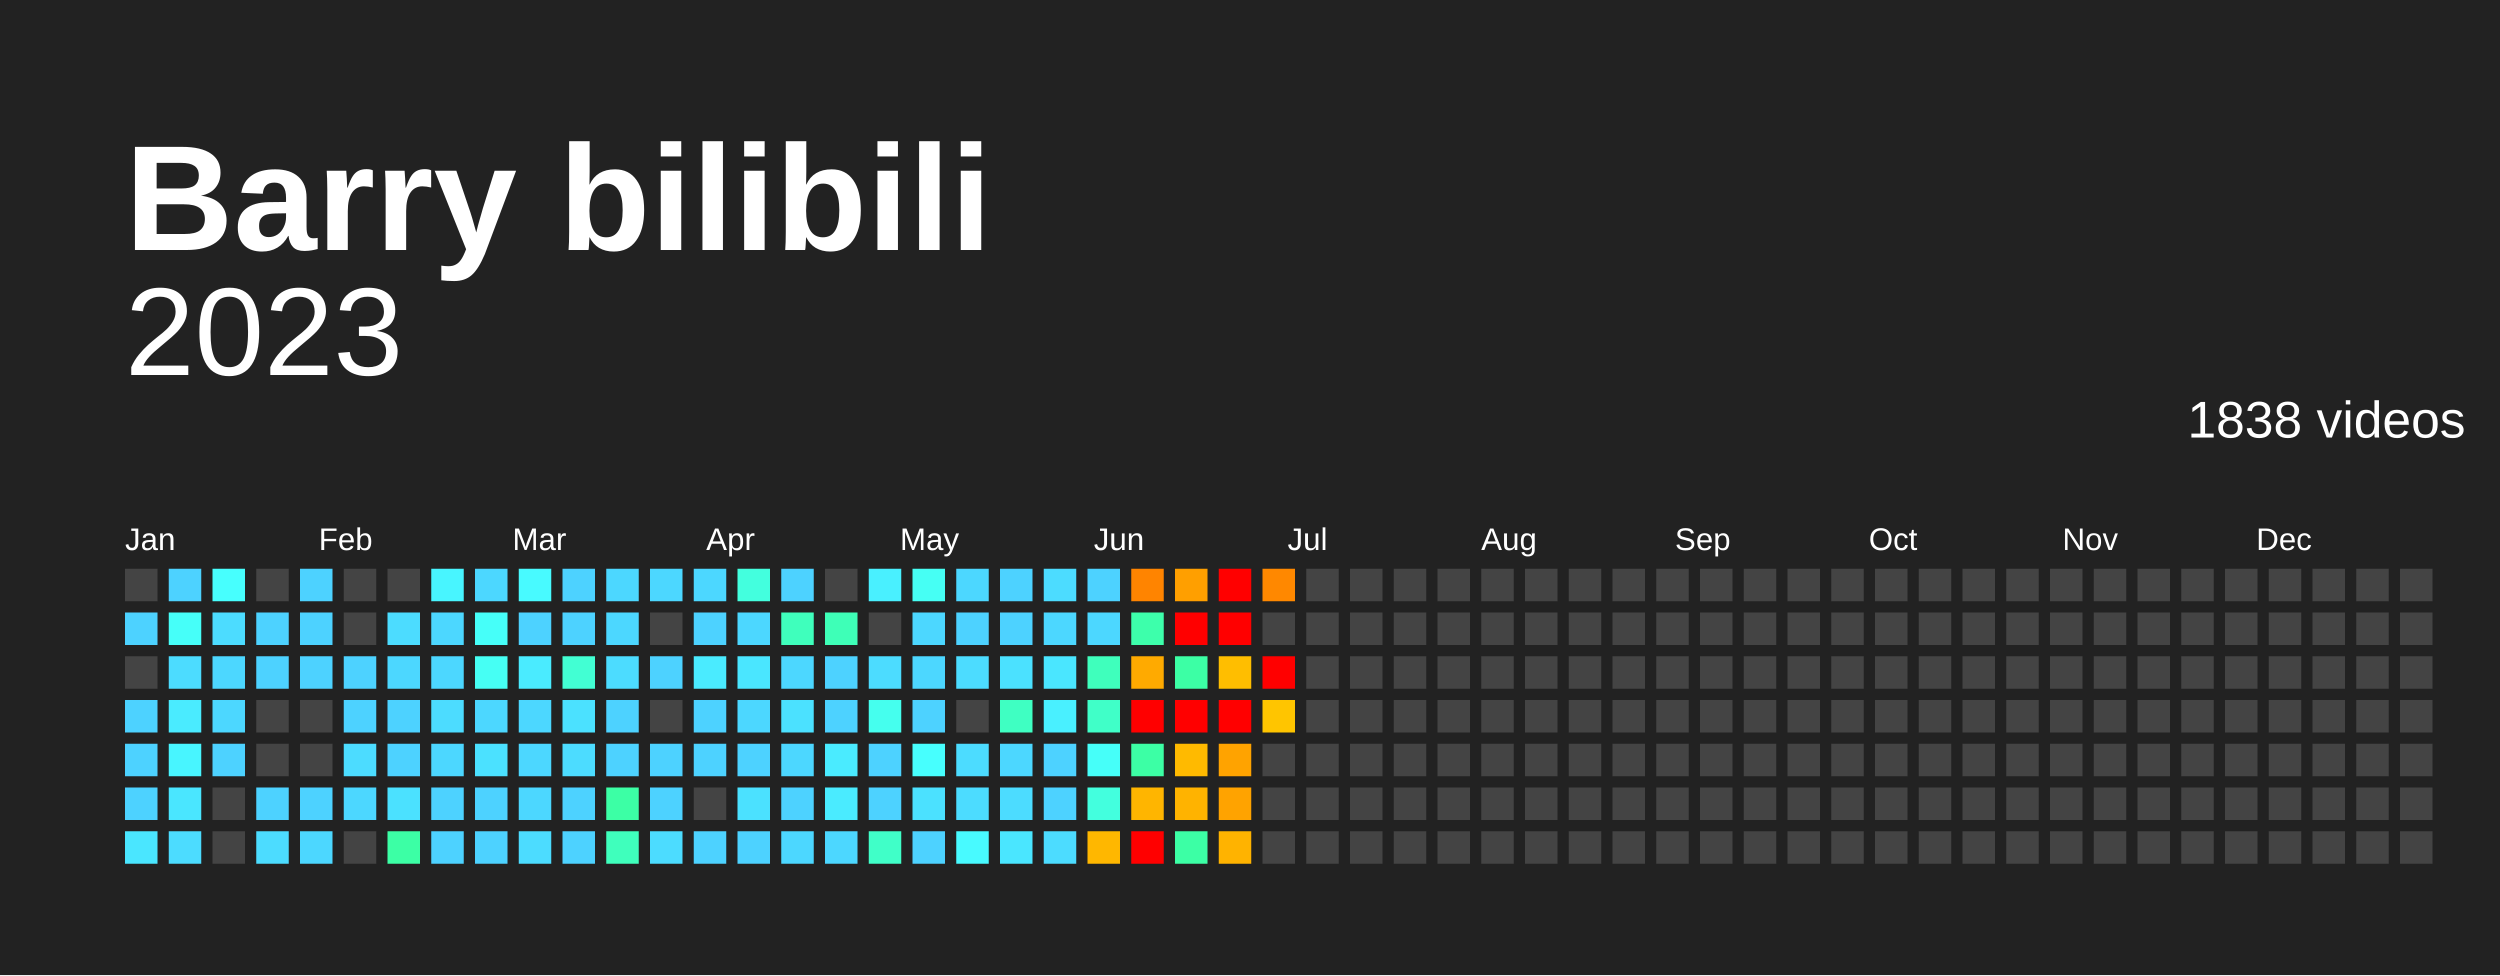
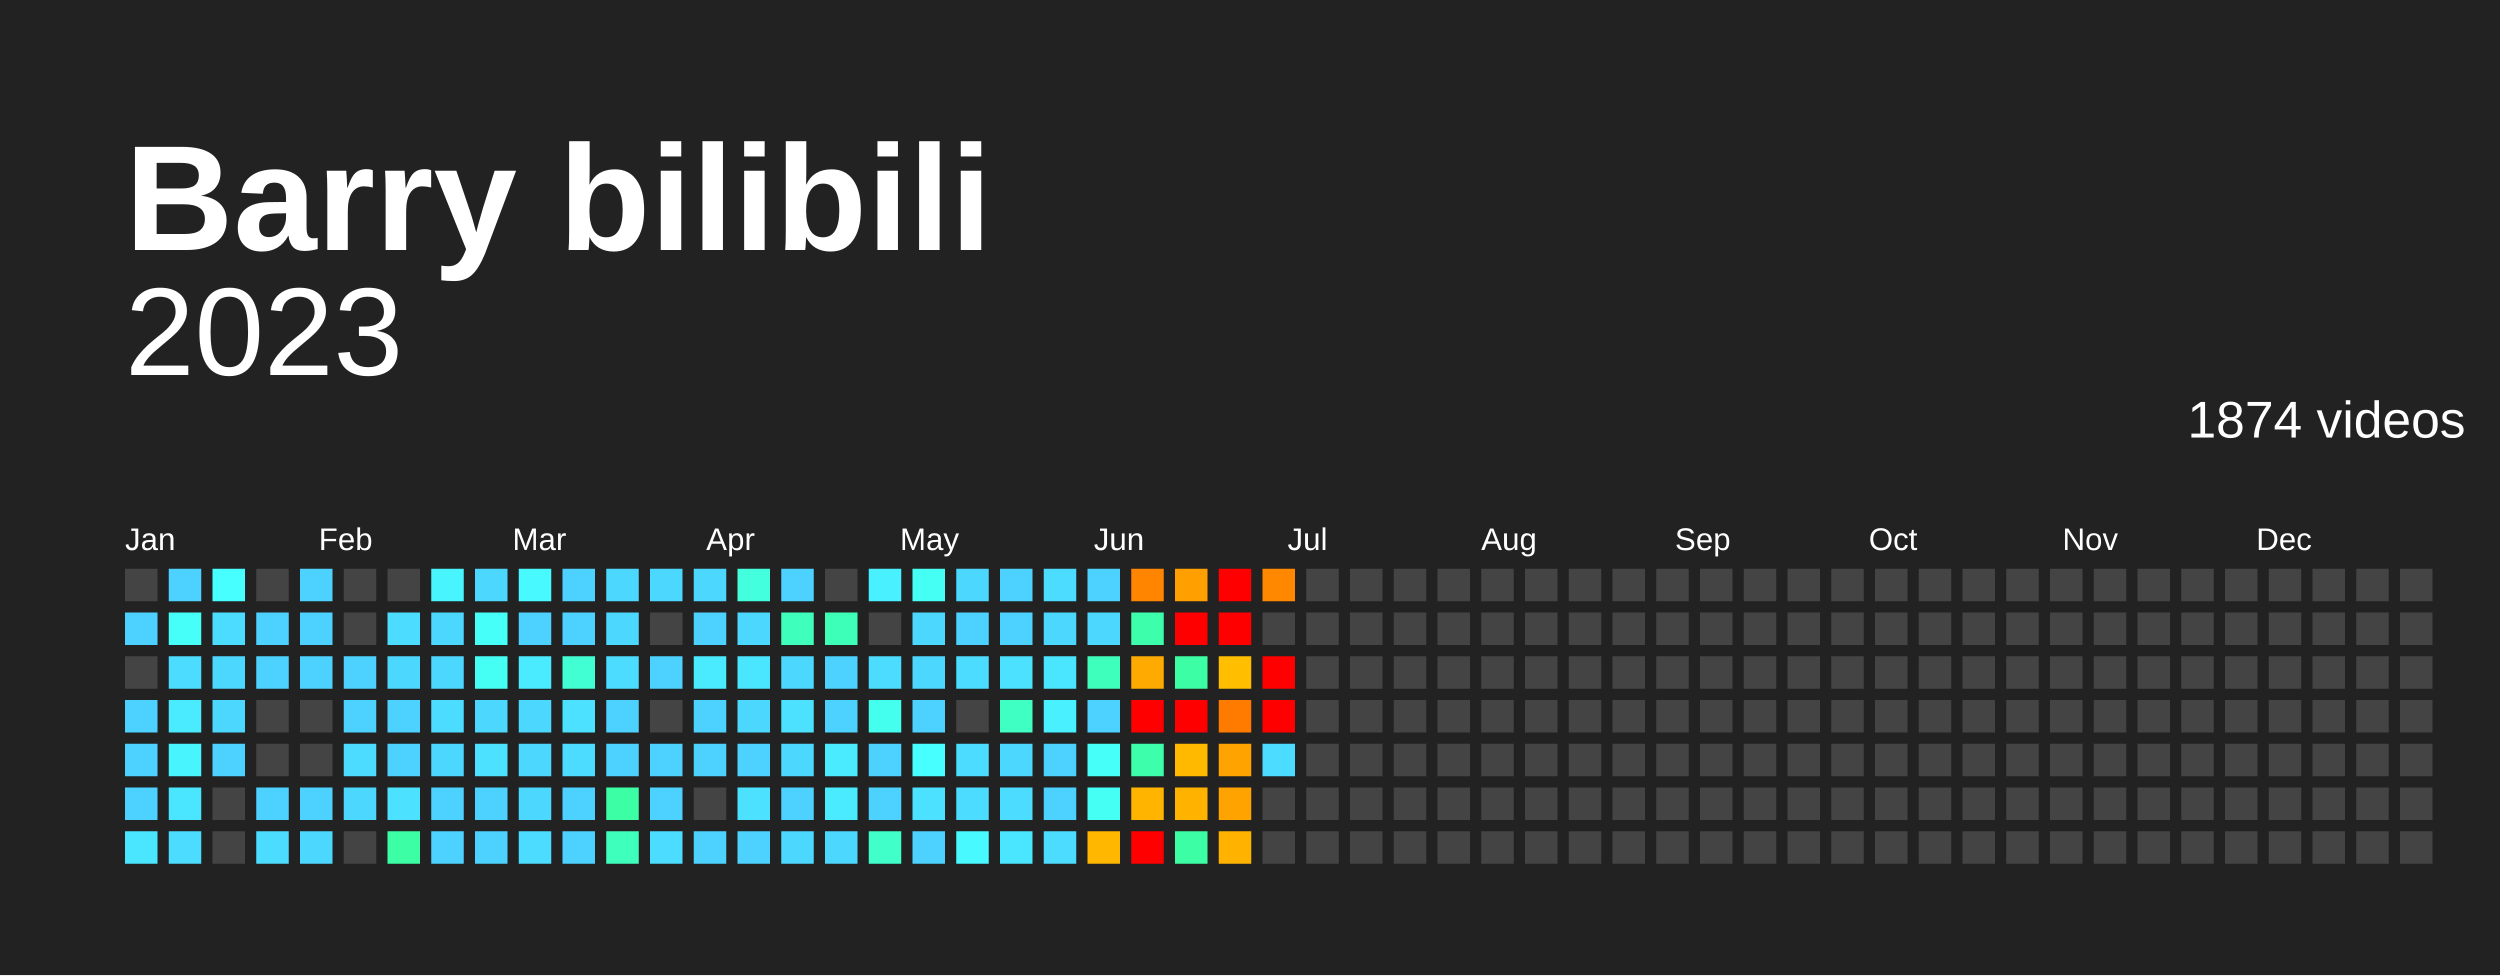
<svg xmlns="http://www.w3.org/2000/svg" baseProfile="full" height="78mm" version="1.1" viewBox="0,0,200,78" width="200mm">
  <defs />
  <rect fill="#222222" height="78" width="200" x="0" y="0" />
  <text fill="#FFFFFF" style="font-size:12px; font-family:Arial; font-weight:bold;" x="10" y="20">Barry bilibili</text>
  <text alignment-baseline="hanging" fill="#FFFFFF" style="font-size:10.0px; font-family:Arial;" x="10" y="30">2023</text>
-   <text alignment-baseline="hanging" fill="#FFFFFF" style="font-size:4.125px; font-family:Arial;" x="175" y="35">1838 videos</text>
+   <text alignment-baseline="hanging" fill="#FFFFFF" style="font-size:4.125px; font-family:Arial;" x="175" y="35">1874 videos</text>
  <text fill="#FFFFFF" style="font-size:2.5px; font-family:Arial" x="10.0" y="44">Jan</text>
  <text fill="#FFFFFF" style="font-size:2.5px; font-family:Arial" x="25.5" y="44">Feb</text>
  <text fill="#FFFFFF" style="font-size:2.5px; font-family:Arial" x="41.0" y="44">Mar</text>
  <text fill="#FFFFFF" style="font-size:2.5px; font-family:Arial" x="56.5" y="44">Apr</text>
  <text fill="#FFFFFF" style="font-size:2.5px; font-family:Arial" x="72.0" y="44">May</text>
  <text fill="#FFFFFF" style="font-size:2.5px; font-family:Arial" x="87.5" y="44">Jun</text>
  <text fill="#FFFFFF" style="font-size:2.5px; font-family:Arial" x="103.0" y="44">Jul</text>
  <text fill="#FFFFFF" style="font-size:2.5px; font-family:Arial" x="118.5" y="44">Aug</text>
  <text fill="#FFFFFF" style="font-size:2.5px; font-family:Arial" x="134.0" y="44">Sep</text>
  <text fill="#FFFFFF" style="font-size:2.5px; font-family:Arial" x="149.5" y="44">Oct</text>
  <text fill="#FFFFFF" style="font-size:2.5px; font-family:Arial" x="165.0" y="44">Nov</text>
  <text fill="#FFFFFF" style="font-size:2.5px; font-family:Arial" x="180.5" y="44">Dec</text>
  <rect fill="#444444" height="2.6" width="2.6" x="10.0" y="45.5" />
  <rect fill="#4dd2ff" height="2.6" width="2.6" x="10.0" y="49.0" />
  <rect fill="#444444" height="2.6" width="2.6" x="10.0" y="52.5" />
  <rect fill="#4dd2ff" height="2.6" width="2.6" x="10.0" y="56.0" />
  <rect fill="#4dd2ff" height="2.6" width="2.6" x="10.0" y="59.5" />
  <rect fill="#4dd2ff" height="2.6" width="2.6" x="10.0" y="63.0" />
  <rect fill="#4ae6ff" height="2.6" width="2.6" x="10.0" y="66.5" />
  <rect fill="#4dd2ff" height="2.6" width="2.6" x="13.5" y="45.5" />
  <rect fill="#46fff9" height="2.6" width="2.6" x="13.5" y="49.0" />
  <rect fill="#4cdcff" height="2.6" width="2.6" x="13.5" y="52.5" />
  <rect fill="#4aebff" height="2.6" width="2.6" x="13.5" y="56.0" />
  <rect fill="#48f5ff" height="2.6" width="2.6" x="13.5" y="59.5" />
  <rect fill="#4ae6ff" height="2.6" width="2.6" x="13.5" y="63.0" />
  <rect fill="#4cdcff" height="2.6" width="2.6" x="13.5" y="66.5" />
  <rect fill="#47fffe" height="2.6" width="2.6" x="17.0" y="45.5" />
  <rect fill="#4cdcff" height="2.6" width="2.6" x="17.0" y="49.0" />
  <rect fill="#4cd7ff" height="2.6" width="2.6" x="17.0" y="52.5" />
  <rect fill="#4cd7ff" height="2.6" width="2.6" x="17.0" y="56.0" />
  <rect fill="#4dd2ff" height="2.6" width="2.6" x="17.0" y="59.5" />
  <rect fill="#444444" height="2.6" width="2.6" x="17.0" y="63.0" />
  <rect fill="#444444" height="2.6" width="2.6" x="17.0" y="66.5" />
  <rect fill="#444444" height="2.6" width="2.6" x="20.5" y="45.5" />
  <rect fill="#4dd2ff" height="2.6" width="2.6" x="20.5" y="49.0" />
  <rect fill="#4dd2ff" height="2.6" width="2.6" x="20.5" y="52.5" />
  <rect fill="#444444" height="2.6" width="2.6" x="20.5" y="56.0" />
  <rect fill="#444444" height="2.6" width="2.6" x="20.5" y="59.5" />
  <rect fill="#4dd2ff" height="2.6" width="2.6" x="20.5" y="63.0" />
  <rect fill="#4cdcff" height="2.6" width="2.6" x="20.5" y="66.5" />
  <rect fill="#4dd2ff" height="2.6" width="2.6" x="24.0" y="45.5" />
  <rect fill="#4dd2ff" height="2.6" width="2.6" x="24.0" y="49.0" />
  <rect fill="#4dd2ff" height="2.6" width="2.6" x="24.0" y="52.5" />
  <rect fill="#444444" height="2.6" width="2.6" x="24.0" y="56.0" />
  <rect fill="#444444" height="2.6" width="2.6" x="24.0" y="59.5" />
  <rect fill="#4dd2ff" height="2.6" width="2.6" x="24.0" y="63.0" />
  <rect fill="#4cd7ff" height="2.6" width="2.6" x="24.0" y="66.5" />
  <rect fill="#444444" height="2.6" width="2.6" x="27.5" y="45.5" />
  <rect fill="#444444" height="2.6" width="2.6" x="27.5" y="49.0" />
  <rect fill="#4dd2ff" height="2.6" width="2.6" x="27.5" y="52.5" />
  <rect fill="#4dd2ff" height="2.6" width="2.6" x="27.5" y="56.0" />
  <rect fill="#4cdcff" height="2.6" width="2.6" x="27.5" y="59.5" />
  <rect fill="#4cd7ff" height="2.6" width="2.6" x="27.5" y="63.0" />
  <rect fill="#444444" height="2.6" width="2.6" x="27.5" y="66.5" />
  <rect fill="#444444" height="2.6" width="2.6" x="31.0" y="45.5" />
  <rect fill="#4cdcff" height="2.6" width="2.6" x="31.0" y="49.0" />
  <rect fill="#4cd7ff" height="2.6" width="2.6" x="31.0" y="52.5" />
  <rect fill="#4dd2ff" height="2.6" width="2.6" x="31.0" y="56.0" />
  <rect fill="#4dd2ff" height="2.6" width="2.6" x="31.0" y="59.5" />
  <rect fill="#4be1ff" height="2.6" width="2.6" x="31.0" y="63.0" />
  <rect fill="#3cffa5" height="2.6" width="2.6" x="31.0" y="66.5" />
  <rect fill="#48f5ff" height="2.6" width="2.6" x="34.5" y="45.5" />
  <rect fill="#4cd7ff" height="2.6" width="2.6" x="34.5" y="49.0" />
  <rect fill="#4cd7ff" height="2.6" width="2.6" x="34.5" y="52.5" />
  <rect fill="#4cdcff" height="2.6" width="2.6" x="34.5" y="56.0" />
  <rect fill="#4cd7ff" height="2.6" width="2.6" x="34.5" y="59.5" />
  <rect fill="#4dd2ff" height="2.6" width="2.6" x="34.5" y="63.0" />
  <rect fill="#4dd2ff" height="2.6" width="2.6" x="34.5" y="66.5" />
  <rect fill="#4cd7ff" height="2.6" width="2.6" x="38.0" y="45.5" />
  <rect fill="#46fff9" height="2.6" width="2.6" x="38.0" y="49.0" />
  <rect fill="#46fff4" height="2.6" width="2.6" x="38.0" y="52.5" />
  <rect fill="#4cd7ff" height="2.6" width="2.6" x="38.0" y="56.0" />
  <rect fill="#4be1ff" height="2.6" width="2.6" x="38.0" y="59.5" />
  <rect fill="#4dd2ff" height="2.6" width="2.6" x="38.0" y="63.0" />
  <rect fill="#4dd2ff" height="2.6" width="2.6" x="38.0" y="66.5" />
  <rect fill="#48faff" height="2.6" width="2.6" x="41.5" y="45.5" />
  <rect fill="#4dd2ff" height="2.6" width="2.6" x="41.5" y="49.0" />
  <rect fill="#4aebff" height="2.6" width="2.6" x="41.5" y="52.5" />
  <rect fill="#4cd7ff" height="2.6" width="2.6" x="41.5" y="56.0" />
  <rect fill="#4cd7ff" height="2.6" width="2.6" x="41.5" y="59.5" />
  <rect fill="#4cd7ff" height="2.6" width="2.6" x="41.5" y="63.0" />
  <rect fill="#4cdcff" height="2.6" width="2.6" x="41.5" y="66.5" />
  <rect fill="#4dd2ff" height="2.6" width="2.6" x="45.0" y="45.5" />
  <rect fill="#4dd2ff" height="2.6" width="2.6" x="45.0" y="49.0" />
  <rect fill="#42ffd3" height="2.6" width="2.6" x="45.0" y="52.5" />
  <rect fill="#4be1ff" height="2.6" width="2.6" x="45.0" y="56.0" />
  <rect fill="#4cdcff" height="2.6" width="2.6" x="45.0" y="59.5" />
  <rect fill="#4dd2ff" height="2.6" width="2.6" x="45.0" y="63.0" />
  <rect fill="#4dd2ff" height="2.6" width="2.6" x="45.0" y="66.5" />
  <rect fill="#4cd7ff" height="2.6" width="2.6" x="48.5" y="45.5" />
  <rect fill="#4cd7ff" height="2.6" width="2.6" x="48.5" y="49.0" />
  <rect fill="#4cdcff" height="2.6" width="2.6" x="48.5" y="52.5" />
  <rect fill="#4dd2ff" height="2.6" width="2.6" x="48.5" y="56.0" />
  <rect fill="#4dd2ff" height="2.6" width="2.6" x="48.5" y="59.5" />
  <rect fill="#3cffa5" height="2.6" width="2.6" x="48.5" y="63.0" />
  <rect fill="#3fffbc" height="2.6" width="2.6" x="48.5" y="66.5" />
  <rect fill="#4cd7ff" height="2.6" width="2.6" x="52.0" y="45.5" />
  <rect fill="#444444" height="2.6" width="2.6" x="52.0" y="49.0" />
  <rect fill="#4dd2ff" height="2.6" width="2.6" x="52.0" y="52.5" />
  <rect fill="#444444" height="2.6" width="2.6" x="52.0" y="56.0" />
  <rect fill="#4dd2ff" height="2.6" width="2.6" x="52.0" y="59.5" />
  <rect fill="#4dd2ff" height="2.6" width="2.6" x="52.0" y="63.0" />
  <rect fill="#4cdcff" height="2.6" width="2.6" x="52.0" y="66.5" />
  <rect fill="#4cd7ff" height="2.6" width="2.6" x="55.5" y="45.5" />
  <rect fill="#4dd2ff" height="2.6" width="2.6" x="55.5" y="49.0" />
  <rect fill="#4aebff" height="2.6" width="2.6" x="55.5" y="52.5" />
  <rect fill="#4dd2ff" height="2.6" width="2.6" x="55.5" y="56.0" />
  <rect fill="#4dd2ff" height="2.6" width="2.6" x="55.5" y="59.5" />
  <rect fill="#444444" height="2.6" width="2.6" x="55.5" y="63.0" />
  <rect fill="#4dd2ff" height="2.6" width="2.6" x="55.5" y="66.5" />
  <rect fill="#43ffde" height="2.6" width="2.6" x="59.0" y="45.5" />
  <rect fill="#4cd7ff" height="2.6" width="2.6" x="59.0" y="49.0" />
  <rect fill="#4ae6ff" height="2.6" width="2.6" x="59.0" y="52.5" />
  <rect fill="#4cd7ff" height="2.6" width="2.6" x="59.0" y="56.0" />
  <rect fill="#4dd2ff" height="2.6" width="2.6" x="59.0" y="59.5" />
  <rect fill="#4be1ff" height="2.6" width="2.6" x="59.0" y="63.0" />
  <rect fill="#4dd2ff" height="2.6" width="2.6" x="59.0" y="66.5" />
  <rect fill="#4dd2ff" height="2.6" width="2.6" x="62.5" y="45.5" />
  <rect fill="#3fffbc" height="2.6" width="2.6" x="62.5" y="49.0" />
  <rect fill="#4cd7ff" height="2.6" width="2.6" x="62.5" y="52.5" />
  <rect fill="#4be1ff" height="2.6" width="2.6" x="62.5" y="56.0" />
  <rect fill="#4cd7ff" height="2.6" width="2.6" x="62.5" y="59.5" />
  <rect fill="#4dd2ff" height="2.6" width="2.6" x="62.5" y="63.0" />
  <rect fill="#4cd7ff" height="2.6" width="2.6" x="62.5" y="66.5" />
  <rect fill="#444444" height="2.6" width="2.6" x="66.0" y="45.5" />
  <rect fill="#3effb7" height="2.6" width="2.6" x="66.0" y="49.0" />
  <rect fill="#4dd2ff" height="2.6" width="2.6" x="66.0" y="52.5" />
  <rect fill="#4dd2ff" height="2.6" width="2.6" x="66.0" y="56.0" />
  <rect fill="#4aebff" height="2.6" width="2.6" x="66.0" y="59.5" />
  <rect fill="#4aebff" height="2.6" width="2.6" x="66.0" y="63.0" />
  <rect fill="#4cd7ff" height="2.6" width="2.6" x="66.0" y="66.5" />
  <rect fill="#49f0ff" height="2.6" width="2.6" x="69.5" y="45.5" />
  <rect fill="#444444" height="2.6" width="2.6" x="69.5" y="49.0" />
  <rect fill="#4cdcff" height="2.6" width="2.6" x="69.5" y="52.5" />
  <rect fill="#45ffee" height="2.6" width="2.6" x="69.5" y="56.0" />
  <rect fill="#4dd2ff" height="2.6" width="2.6" x="69.5" y="59.5" />
  <rect fill="#4dd2ff" height="2.6" width="2.6" x="69.5" y="63.0" />
  <rect fill="#40ffc8" height="2.6" width="2.6" x="69.5" y="66.5" />
  <rect fill="#46fff4" height="2.6" width="2.6" x="73.0" y="45.5" />
  <rect fill="#4cd7ff" height="2.6" width="2.6" x="73.0" y="49.0" />
  <rect fill="#4cd7ff" height="2.6" width="2.6" x="73.0" y="52.5" />
  <rect fill="#4dd2ff" height="2.6" width="2.6" x="73.0" y="56.0" />
  <rect fill="#47fffe" height="2.6" width="2.6" x="73.0" y="59.5" />
  <rect fill="#4be1ff" height="2.6" width="2.6" x="73.0" y="63.0" />
  <rect fill="#4dd2ff" height="2.6" width="2.6" x="73.0" y="66.5" />
  <rect fill="#4cd7ff" height="2.6" width="2.6" x="76.5" y="45.5" />
  <rect fill="#4dd2ff" height="2.6" width="2.6" x="76.5" y="49.0" />
  <rect fill="#4cdcff" height="2.6" width="2.6" x="76.5" y="52.5" />
  <rect fill="#444444" height="2.6" width="2.6" x="76.5" y="56.0" />
  <rect fill="#4cdcff" height="2.6" width="2.6" x="76.5" y="59.5" />
  <rect fill="#4cdcff" height="2.6" width="2.6" x="76.5" y="63.0" />
  <rect fill="#48faff" height="2.6" width="2.6" x="76.5" y="66.5" />
  <rect fill="#4dd2ff" height="2.6" width="2.6" x="80.0" y="45.5" />
  <rect fill="#4dd2ff" height="2.6" width="2.6" x="80.0" y="49.0" />
  <rect fill="#4be1ff" height="2.6" width="2.6" x="80.0" y="52.5" />
  <rect fill="#3fffc2" height="2.6" width="2.6" x="80.0" y="56.0" />
  <rect fill="#4cd7ff" height="2.6" width="2.6" x="80.0" y="59.5" />
  <rect fill="#4cdcff" height="2.6" width="2.6" x="80.0" y="63.0" />
  <rect fill="#4ae6ff" height="2.6" width="2.6" x="80.0" y="66.5" />
  <rect fill="#4cdcff" height="2.6" width="2.6" x="83.5" y="45.5" />
  <rect fill="#4cd7ff" height="2.6" width="2.6" x="83.5" y="49.0" />
  <rect fill="#4ae6ff" height="2.6" width="2.6" x="83.5" y="52.5" />
  <rect fill="#49f0ff" height="2.6" width="2.6" x="83.5" y="56.0" />
  <rect fill="#4dd2ff" height="2.6" width="2.6" x="83.5" y="59.5" />
  <rect fill="#4dd2ff" height="2.6" width="2.6" x="83.5" y="63.0" />
  <rect fill="#4cdcff" height="2.6" width="2.6" x="83.5" y="66.5" />
  <rect fill="#4dd2ff" height="2.6" width="2.6" x="87.0" y="45.5" />
  <rect fill="#4cd7ff" height="2.6" width="2.6" x="87.0" y="49.0" />
  <rect fill="#3fffbc" height="2.6" width="2.6" x="87.0" y="52.5" />
-   <rect fill="#40ffc8" height="2.6" width="2.6" x="87.0" y="56.0" />
+   <rect fill="#4dd2ff" height="2.6" width="2.6" x="87.0" y="56.0" />
  <rect fill="#46fff9" height="2.6" width="2.6" x="87.0" y="59.5" />
-   <rect fill="#43ffde" height="2.6" width="2.6" x="87.0" y="63.0" />
+   <rect fill="#46fff4" height="2.6" width="2.6" x="87.0" y="63.0" />
  <rect fill="#ffb700" height="2.6" width="2.6" x="87.0" y="66.5" />
  <rect fill="#ff8400" height="2.6" width="2.6" x="90.5" y="45.5" />
  <rect fill="#3dffab" height="2.6" width="2.6" x="90.5" y="49.0" />
  <rect fill="#ffaa00" height="2.6" width="2.6" x="90.5" y="52.5" />
  <rect fill="red" height="2.6" width="2.6" x="90.5" y="56.0" />
-   <rect fill="#3cffa5" height="2.6" width="2.6" x="90.5" y="59.5" />
+   <rect fill="#3dffab" height="2.6" width="2.6" x="90.5" y="59.5" />
  <rect fill="#ffb500" height="2.6" width="2.6" x="90.5" y="63.0" />
  <rect fill="red" height="2.6" width="2.6" x="90.5" y="66.5" />
  <rect fill="#ff9f00" height="2.6" width="2.6" x="94.0" y="45.5" />
  <rect fill="red" height="2.6" width="2.6" x="94.0" y="49.0" />
  <rect fill="#3cffa5" height="2.6" width="2.6" x="94.0" y="52.5" />
  <rect fill="red" height="2.6" width="2.6" x="94.0" y="56.0" />
  <rect fill="#ffba00" height="2.6" width="2.6" x="94.0" y="59.5" />
  <rect fill="#ffb300" height="2.6" width="2.6" x="94.0" y="63.0" />
  <rect fill="#3cffa5" height="2.6" width="2.6" x="94.0" y="66.5" />
  <rect fill="red" height="2.6" width="2.6" x="97.5" y="45.5" />
  <rect fill="red" height="2.6" width="2.6" x="97.5" y="49.0" />
  <rect fill="#ffbe00" height="2.6" width="2.6" x="97.5" y="52.5" />
-   <rect fill="red" height="2.6" width="2.6" x="97.5" y="56.0" />
+   <rect fill="#ff7b00" height="2.6" width="2.6" x="97.5" y="56.0" />
  <rect fill="#ffa300" height="2.6" width="2.6" x="97.5" y="59.5" />
  <rect fill="#ffa300" height="2.6" width="2.6" x="97.5" y="63.0" />
  <rect fill="#ffb300" height="2.6" width="2.6" x="97.5" y="66.5" />
  <rect fill="#ff8800" height="2.6" width="2.6" x="101.0" y="45.5" />
  <rect fill="#444444" height="2.6" width="2.6" x="101.0" y="49.0" />
  <rect fill="red" height="2.6" width="2.6" x="101.0" y="52.5" />
-   <rect fill="#ffc500" height="2.6" width="2.6" x="101.0" y="56.0" />
-   <rect fill="#444444" height="2.6" width="2.6" x="101.0" y="59.5" />
+   <rect fill="red" height="2.6" width="2.6" x="101.0" y="56.0" />
+   <rect fill="#4cdcff" height="2.6" width="2.6" x="101.0" y="59.5" />
  <rect fill="#444444" height="2.6" width="2.6" x="101.0" y="63.0" />
  <rect fill="#444444" height="2.6" width="2.6" x="101.0" y="66.5" />
  <rect fill="#444444" height="2.6" width="2.6" x="104.5" y="45.5" />
  <rect fill="#444444" height="2.6" width="2.6" x="104.5" y="49.0" />
  <rect fill="#444444" height="2.6" width="2.6" x="104.5" y="52.5" />
  <rect fill="#444444" height="2.6" width="2.6" x="104.5" y="56.0" />
  <rect fill="#444444" height="2.6" width="2.6" x="104.5" y="59.5" />
  <rect fill="#444444" height="2.6" width="2.6" x="104.5" y="63.0" />
  <rect fill="#444444" height="2.6" width="2.6" x="104.5" y="66.5" />
  <rect fill="#444444" height="2.6" width="2.6" x="108.0" y="45.5" />
  <rect fill="#444444" height="2.6" width="2.6" x="108.0" y="49.0" />
  <rect fill="#444444" height="2.6" width="2.6" x="108.0" y="52.5" />
  <rect fill="#444444" height="2.6" width="2.6" x="108.0" y="56.0" />
  <rect fill="#444444" height="2.6" width="2.6" x="108.0" y="59.5" />
  <rect fill="#444444" height="2.6" width="2.6" x="108.0" y="63.0" />
  <rect fill="#444444" height="2.6" width="2.6" x="108.0" y="66.5" />
  <rect fill="#444444" height="2.6" width="2.6" x="111.5" y="45.5" />
  <rect fill="#444444" height="2.6" width="2.6" x="111.5" y="49.0" />
  <rect fill="#444444" height="2.6" width="2.6" x="111.5" y="52.5" />
  <rect fill="#444444" height="2.6" width="2.6" x="111.5" y="56.0" />
  <rect fill="#444444" height="2.6" width="2.6" x="111.5" y="59.5" />
  <rect fill="#444444" height="2.6" width="2.6" x="111.5" y="63.0" />
  <rect fill="#444444" height="2.6" width="2.6" x="111.5" y="66.5" />
  <rect fill="#444444" height="2.6" width="2.6" x="115.0" y="45.5" />
  <rect fill="#444444" height="2.6" width="2.6" x="115.0" y="49.0" />
  <rect fill="#444444" height="2.6" width="2.6" x="115.0" y="52.5" />
  <rect fill="#444444" height="2.6" width="2.6" x="115.0" y="56.0" />
  <rect fill="#444444" height="2.6" width="2.6" x="115.0" y="59.5" />
  <rect fill="#444444" height="2.6" width="2.6" x="115.0" y="63.0" />
  <rect fill="#444444" height="2.6" width="2.6" x="115.0" y="66.5" />
  <rect fill="#444444" height="2.6" width="2.6" x="118.5" y="45.5" />
  <rect fill="#444444" height="2.6" width="2.6" x="118.5" y="49.0" />
  <rect fill="#444444" height="2.6" width="2.6" x="118.5" y="52.5" />
  <rect fill="#444444" height="2.6" width="2.6" x="118.5" y="56.0" />
  <rect fill="#444444" height="2.6" width="2.6" x="118.5" y="59.5" />
  <rect fill="#444444" height="2.6" width="2.6" x="118.5" y="63.0" />
  <rect fill="#444444" height="2.6" width="2.6" x="118.5" y="66.5" />
  <rect fill="#444444" height="2.6" width="2.6" x="122.0" y="45.5" />
  <rect fill="#444444" height="2.6" width="2.6" x="122.0" y="49.0" />
  <rect fill="#444444" height="2.6" width="2.6" x="122.0" y="52.5" />
  <rect fill="#444444" height="2.6" width="2.6" x="122.0" y="56.0" />
  <rect fill="#444444" height="2.6" width="2.6" x="122.0" y="59.5" />
  <rect fill="#444444" height="2.6" width="2.6" x="122.0" y="63.0" />
  <rect fill="#444444" height="2.6" width="2.6" x="122.0" y="66.5" />
  <rect fill="#444444" height="2.6" width="2.6" x="125.5" y="45.5" />
  <rect fill="#444444" height="2.6" width="2.6" x="125.5" y="49.0" />
  <rect fill="#444444" height="2.6" width="2.6" x="125.5" y="52.5" />
  <rect fill="#444444" height="2.6" width="2.6" x="125.5" y="56.0" />
  <rect fill="#444444" height="2.6" width="2.6" x="125.5" y="59.5" />
  <rect fill="#444444" height="2.6" width="2.6" x="125.5" y="63.0" />
  <rect fill="#444444" height="2.6" width="2.6" x="125.5" y="66.5" />
  <rect fill="#444444" height="2.6" width="2.6" x="129.0" y="45.5" />
  <rect fill="#444444" height="2.6" width="2.6" x="129.0" y="49.0" />
  <rect fill="#444444" height="2.6" width="2.6" x="129.0" y="52.5" />
  <rect fill="#444444" height="2.6" width="2.6" x="129.0" y="56.0" />
  <rect fill="#444444" height="2.6" width="2.6" x="129.0" y="59.5" />
  <rect fill="#444444" height="2.6" width="2.6" x="129.0" y="63.0" />
  <rect fill="#444444" height="2.6" width="2.6" x="129.0" y="66.5" />
  <rect fill="#444444" height="2.6" width="2.6" x="132.5" y="45.5" />
  <rect fill="#444444" height="2.6" width="2.6" x="132.5" y="49.0" />
  <rect fill="#444444" height="2.6" width="2.6" x="132.5" y="52.5" />
  <rect fill="#444444" height="2.6" width="2.6" x="132.5" y="56.0" />
  <rect fill="#444444" height="2.6" width="2.6" x="132.5" y="59.5" />
  <rect fill="#444444" height="2.6" width="2.6" x="132.5" y="63.0" />
  <rect fill="#444444" height="2.6" width="2.6" x="132.5" y="66.5" />
  <rect fill="#444444" height="2.6" width="2.6" x="136.0" y="45.5" />
  <rect fill="#444444" height="2.6" width="2.6" x="136.0" y="49.0" />
  <rect fill="#444444" height="2.6" width="2.6" x="136.0" y="52.5" />
  <rect fill="#444444" height="2.6" width="2.6" x="136.0" y="56.0" />
  <rect fill="#444444" height="2.6" width="2.6" x="136.0" y="59.5" />
  <rect fill="#444444" height="2.6" width="2.6" x="136.0" y="63.0" />
  <rect fill="#444444" height="2.6" width="2.6" x="136.0" y="66.5" />
  <rect fill="#444444" height="2.6" width="2.6" x="139.5" y="45.5" />
  <rect fill="#444444" height="2.6" width="2.6" x="139.5" y="49.0" />
  <rect fill="#444444" height="2.6" width="2.6" x="139.5" y="52.5" />
  <rect fill="#444444" height="2.6" width="2.6" x="139.5" y="56.0" />
  <rect fill="#444444" height="2.6" width="2.6" x="139.5" y="59.5" />
  <rect fill="#444444" height="2.6" width="2.6" x="139.5" y="63.0" />
  <rect fill="#444444" height="2.6" width="2.6" x="139.5" y="66.5" />
  <rect fill="#444444" height="2.6" width="2.6" x="143.0" y="45.5" />
  <rect fill="#444444" height="2.6" width="2.6" x="143.0" y="49.0" />
  <rect fill="#444444" height="2.6" width="2.6" x="143.0" y="52.5" />
  <rect fill="#444444" height="2.6" width="2.6" x="143.0" y="56.0" />
  <rect fill="#444444" height="2.6" width="2.6" x="143.0" y="59.5" />
  <rect fill="#444444" height="2.6" width="2.6" x="143.0" y="63.0" />
  <rect fill="#444444" height="2.6" width="2.6" x="143.0" y="66.5" />
  <rect fill="#444444" height="2.6" width="2.6" x="146.5" y="45.5" />
  <rect fill="#444444" height="2.6" width="2.6" x="146.5" y="49.0" />
  <rect fill="#444444" height="2.6" width="2.6" x="146.5" y="52.5" />
  <rect fill="#444444" height="2.6" width="2.6" x="146.5" y="56.0" />
  <rect fill="#444444" height="2.6" width="2.6" x="146.5" y="59.5" />
  <rect fill="#444444" height="2.6" width="2.6" x="146.5" y="63.0" />
  <rect fill="#444444" height="2.6" width="2.6" x="146.5" y="66.5" />
  <rect fill="#444444" height="2.6" width="2.6" x="150.0" y="45.5" />
  <rect fill="#444444" height="2.6" width="2.6" x="150.0" y="49.0" />
  <rect fill="#444444" height="2.6" width="2.6" x="150.0" y="52.5" />
  <rect fill="#444444" height="2.6" width="2.6" x="150.0" y="56.0" />
  <rect fill="#444444" height="2.6" width="2.6" x="150.0" y="59.5" />
  <rect fill="#444444" height="2.6" width="2.6" x="150.0" y="63.0" />
  <rect fill="#444444" height="2.6" width="2.6" x="150.0" y="66.5" />
  <rect fill="#444444" height="2.6" width="2.6" x="153.5" y="45.5" />
  <rect fill="#444444" height="2.6" width="2.6" x="153.5" y="49.0" />
  <rect fill="#444444" height="2.6" width="2.6" x="153.5" y="52.5" />
  <rect fill="#444444" height="2.6" width="2.6" x="153.5" y="56.0" />
  <rect fill="#444444" height="2.6" width="2.6" x="153.5" y="59.5" />
  <rect fill="#444444" height="2.6" width="2.6" x="153.5" y="63.0" />
  <rect fill="#444444" height="2.6" width="2.6" x="153.5" y="66.5" />
  <rect fill="#444444" height="2.6" width="2.6" x="157.0" y="45.5" />
  <rect fill="#444444" height="2.6" width="2.6" x="157.0" y="49.0" />
  <rect fill="#444444" height="2.6" width="2.6" x="157.0" y="52.5" />
  <rect fill="#444444" height="2.6" width="2.6" x="157.0" y="56.0" />
  <rect fill="#444444" height="2.6" width="2.6" x="157.0" y="59.5" />
  <rect fill="#444444" height="2.6" width="2.6" x="157.0" y="63.0" />
  <rect fill="#444444" height="2.6" width="2.6" x="157.0" y="66.5" />
  <rect fill="#444444" height="2.6" width="2.6" x="160.5" y="45.5" />
  <rect fill="#444444" height="2.6" width="2.6" x="160.5" y="49.0" />
  <rect fill="#444444" height="2.6" width="2.6" x="160.5" y="52.5" />
  <rect fill="#444444" height="2.6" width="2.6" x="160.5" y="56.0" />
  <rect fill="#444444" height="2.6" width="2.6" x="160.5" y="59.5" />
  <rect fill="#444444" height="2.6" width="2.6" x="160.5" y="63.0" />
  <rect fill="#444444" height="2.6" width="2.6" x="160.5" y="66.5" />
  <rect fill="#444444" height="2.6" width="2.6" x="164.0" y="45.5" />
  <rect fill="#444444" height="2.6" width="2.6" x="164.0" y="49.0" />
  <rect fill="#444444" height="2.6" width="2.6" x="164.0" y="52.5" />
  <rect fill="#444444" height="2.6" width="2.6" x="164.0" y="56.0" />
  <rect fill="#444444" height="2.6" width="2.6" x="164.0" y="59.5" />
  <rect fill="#444444" height="2.6" width="2.6" x="164.0" y="63.0" />
  <rect fill="#444444" height="2.6" width="2.6" x="164.0" y="66.5" />
  <rect fill="#444444" height="2.6" width="2.6" x="167.5" y="45.5" />
  <rect fill="#444444" height="2.6" width="2.6" x="167.5" y="49.0" />
  <rect fill="#444444" height="2.6" width="2.6" x="167.5" y="52.5" />
  <rect fill="#444444" height="2.6" width="2.6" x="167.5" y="56.0" />
  <rect fill="#444444" height="2.6" width="2.6" x="167.5" y="59.5" />
  <rect fill="#444444" height="2.6" width="2.6" x="167.5" y="63.0" />
  <rect fill="#444444" height="2.6" width="2.6" x="167.5" y="66.5" />
  <rect fill="#444444" height="2.6" width="2.6" x="171.0" y="45.5" />
  <rect fill="#444444" height="2.6" width="2.6" x="171.0" y="49.0" />
  <rect fill="#444444" height="2.6" width="2.6" x="171.0" y="52.5" />
  <rect fill="#444444" height="2.6" width="2.6" x="171.0" y="56.0" />
  <rect fill="#444444" height="2.6" width="2.6" x="171.0" y="59.5" />
  <rect fill="#444444" height="2.6" width="2.6" x="171.0" y="63.0" />
  <rect fill="#444444" height="2.6" width="2.6" x="171.0" y="66.5" />
  <rect fill="#444444" height="2.6" width="2.6" x="174.5" y="45.5" />
  <rect fill="#444444" height="2.6" width="2.6" x="174.5" y="49.0" />
  <rect fill="#444444" height="2.6" width="2.6" x="174.5" y="52.5" />
  <rect fill="#444444" height="2.6" width="2.6" x="174.5" y="56.0" />
  <rect fill="#444444" height="2.6" width="2.6" x="174.5" y="59.5" />
  <rect fill="#444444" height="2.6" width="2.6" x="174.5" y="63.0" />
  <rect fill="#444444" height="2.6" width="2.6" x="174.5" y="66.5" />
  <rect fill="#444444" height="2.6" width="2.6" x="178.0" y="45.5" />
  <rect fill="#444444" height="2.6" width="2.6" x="178.0" y="49.0" />
  <rect fill="#444444" height="2.6" width="2.6" x="178.0" y="52.5" />
  <rect fill="#444444" height="2.6" width="2.6" x="178.0" y="56.0" />
  <rect fill="#444444" height="2.6" width="2.6" x="178.0" y="59.5" />
  <rect fill="#444444" height="2.6" width="2.6" x="178.0" y="63.0" />
  <rect fill="#444444" height="2.6" width="2.6" x="178.0" y="66.5" />
  <rect fill="#444444" height="2.6" width="2.6" x="181.5" y="45.5" />
  <rect fill="#444444" height="2.6" width="2.6" x="181.5" y="49.0" />
  <rect fill="#444444" height="2.6" width="2.6" x="181.5" y="52.5" />
  <rect fill="#444444" height="2.6" width="2.6" x="181.5" y="56.0" />
  <rect fill="#444444" height="2.6" width="2.6" x="181.5" y="59.5" />
  <rect fill="#444444" height="2.6" width="2.6" x="181.5" y="63.0" />
  <rect fill="#444444" height="2.6" width="2.6" x="181.5" y="66.5" />
  <rect fill="#444444" height="2.6" width="2.6" x="185.0" y="45.5" />
  <rect fill="#444444" height="2.6" width="2.6" x="185.0" y="49.0" />
  <rect fill="#444444" height="2.6" width="2.6" x="185.0" y="52.5" />
  <rect fill="#444444" height="2.6" width="2.6" x="185.0" y="56.0" />
  <rect fill="#444444" height="2.6" width="2.6" x="185.0" y="59.5" />
  <rect fill="#444444" height="2.6" width="2.6" x="185.0" y="63.0" />
  <rect fill="#444444" height="2.6" width="2.6" x="185.0" y="66.5" />
  <rect fill="#444444" height="2.6" width="2.6" x="188.5" y="45.5" />
  <rect fill="#444444" height="2.6" width="2.6" x="188.5" y="49.0" />
  <rect fill="#444444" height="2.6" width="2.6" x="188.5" y="52.5" />
  <rect fill="#444444" height="2.6" width="2.6" x="188.5" y="56.0" />
  <rect fill="#444444" height="2.6" width="2.6" x="188.5" y="59.5" />
  <rect fill="#444444" height="2.6" width="2.6" x="188.5" y="63.0" />
  <rect fill="#444444" height="2.6" width="2.6" x="188.5" y="66.5" />
  <rect fill="#444444" height="2.6" width="2.6" x="192.0" y="45.5" />
  <rect fill="#444444" height="2.6" width="2.6" x="192.0" y="49.0" />
  <rect fill="#444444" height="2.6" width="2.6" x="192.0" y="52.5" />
  <rect fill="#444444" height="2.6" width="2.6" x="192.0" y="56.0" />
  <rect fill="#444444" height="2.6" width="2.6" x="192.0" y="59.5" />
  <rect fill="#444444" height="2.6" width="2.6" x="192.0" y="63.0" />
  <rect fill="#444444" height="2.6" width="2.6" x="192.0" y="66.5" />
</svg>
